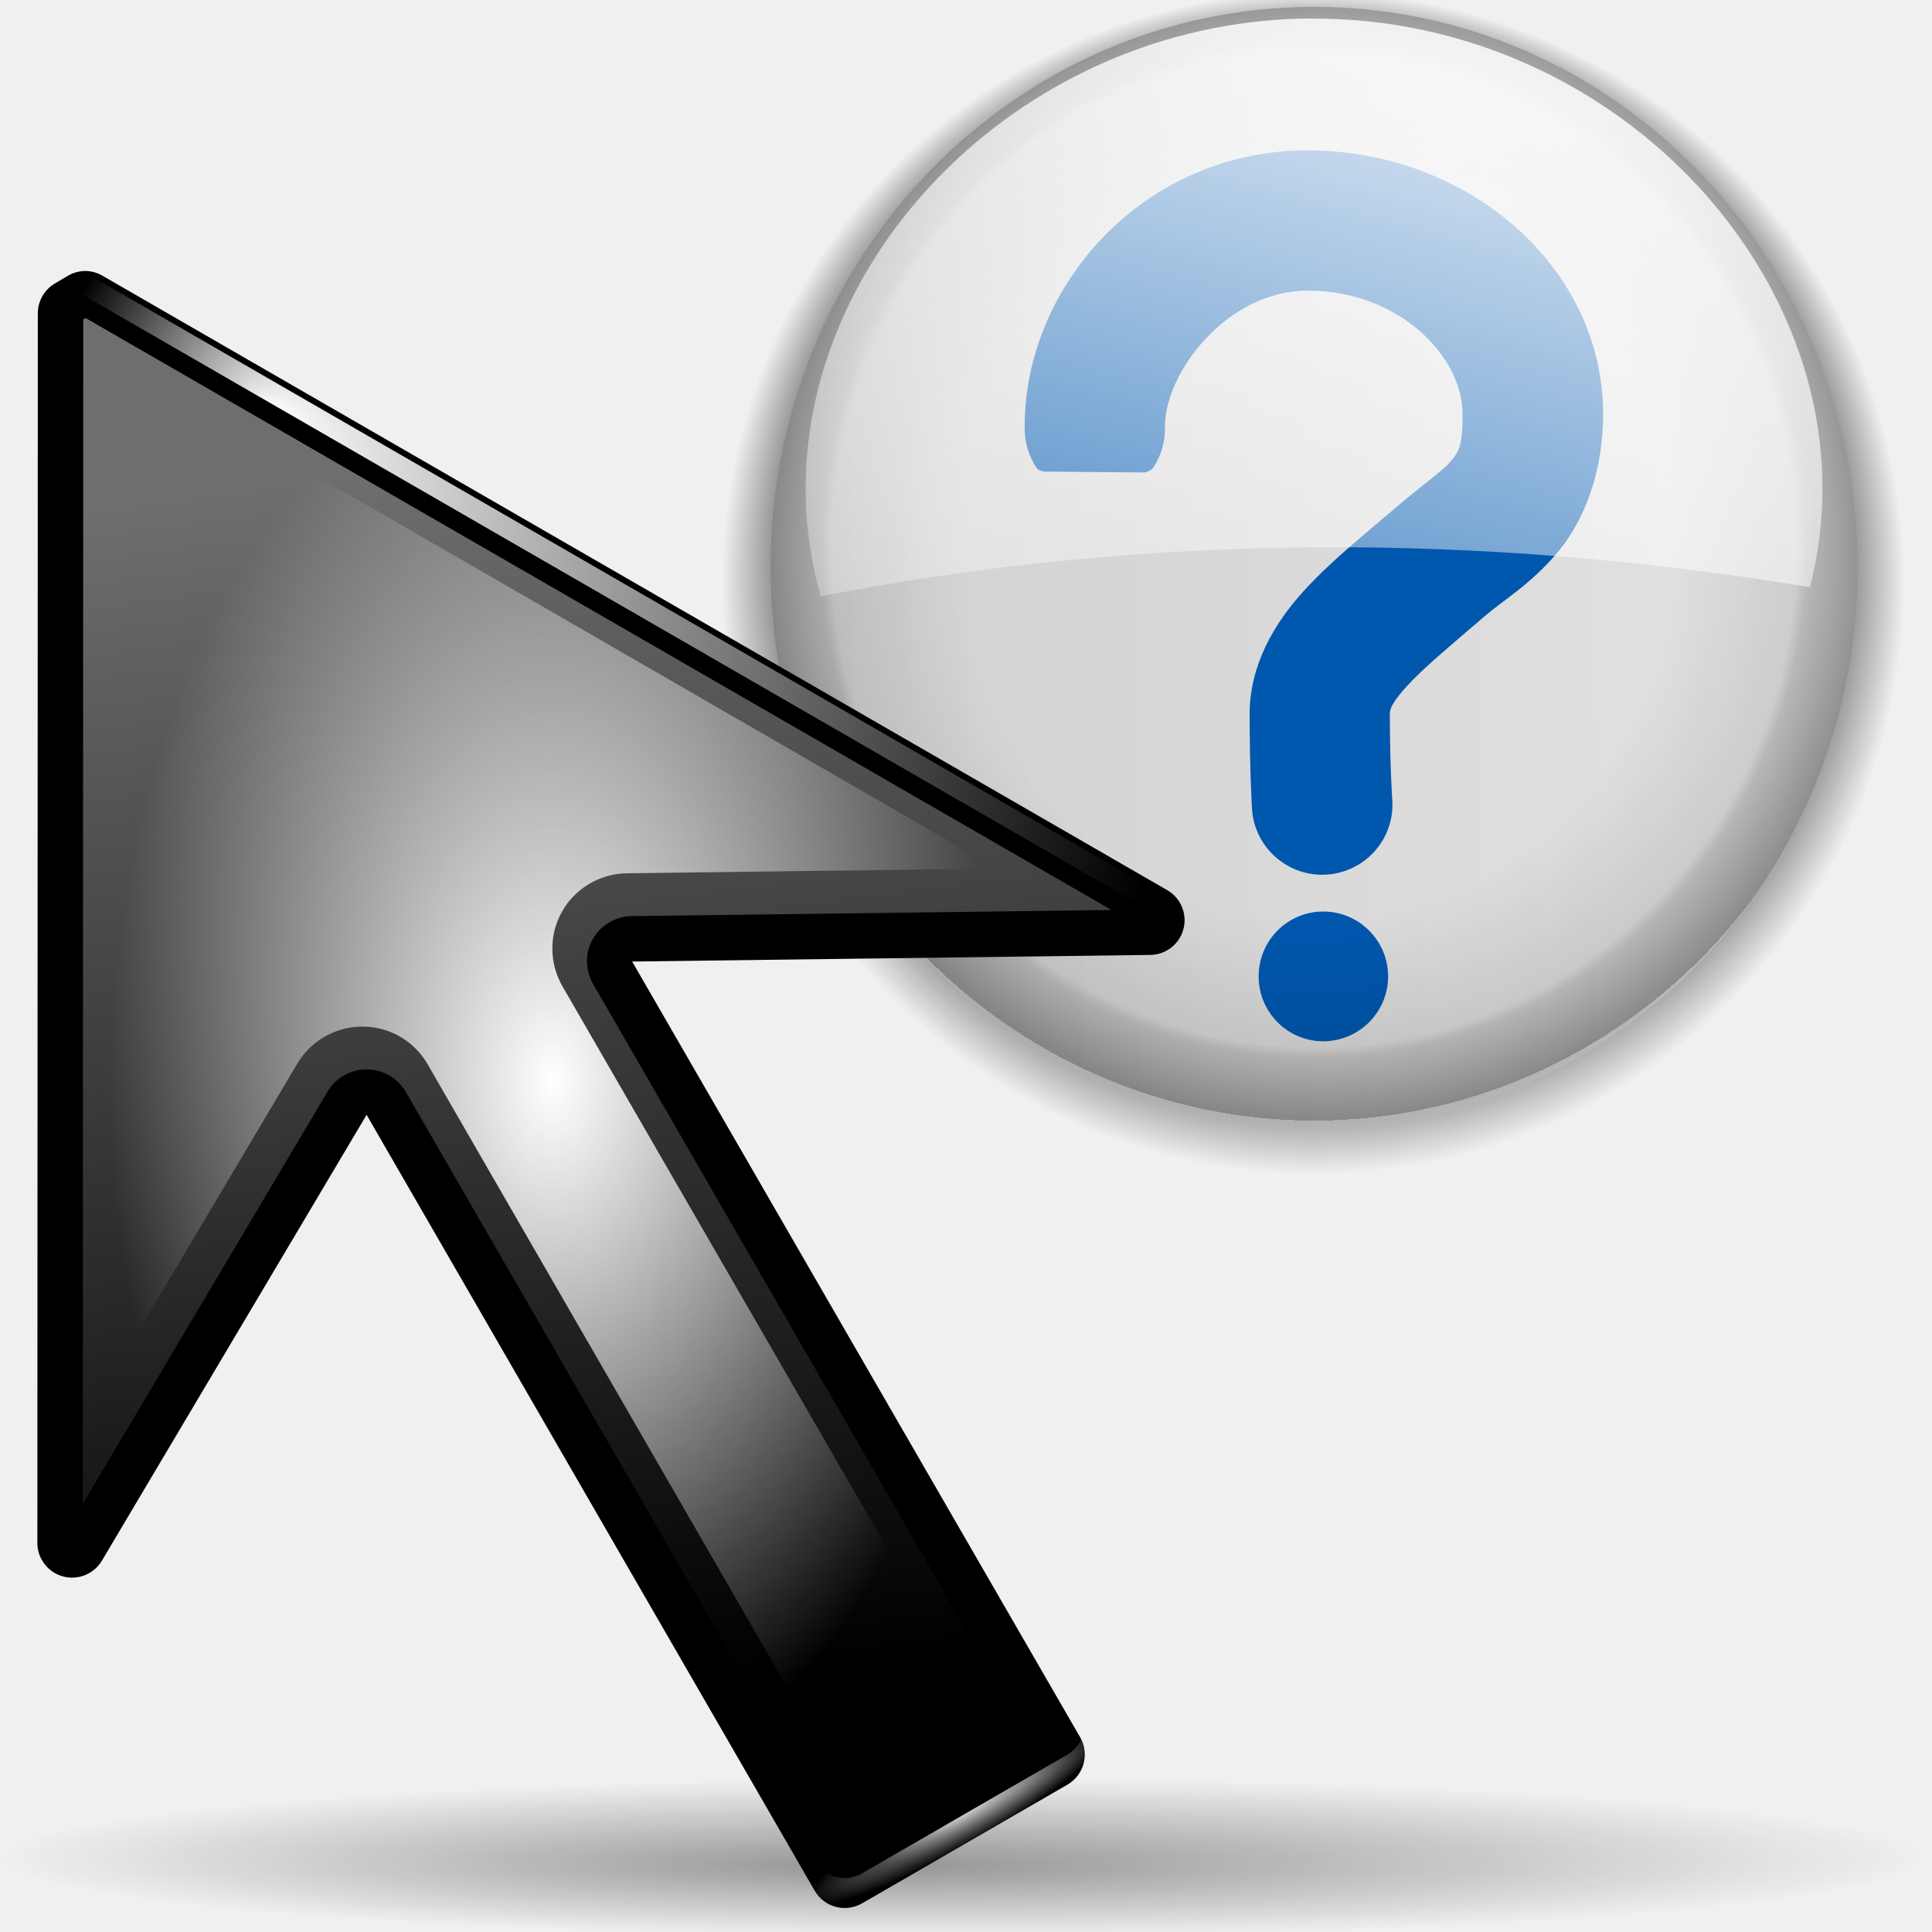
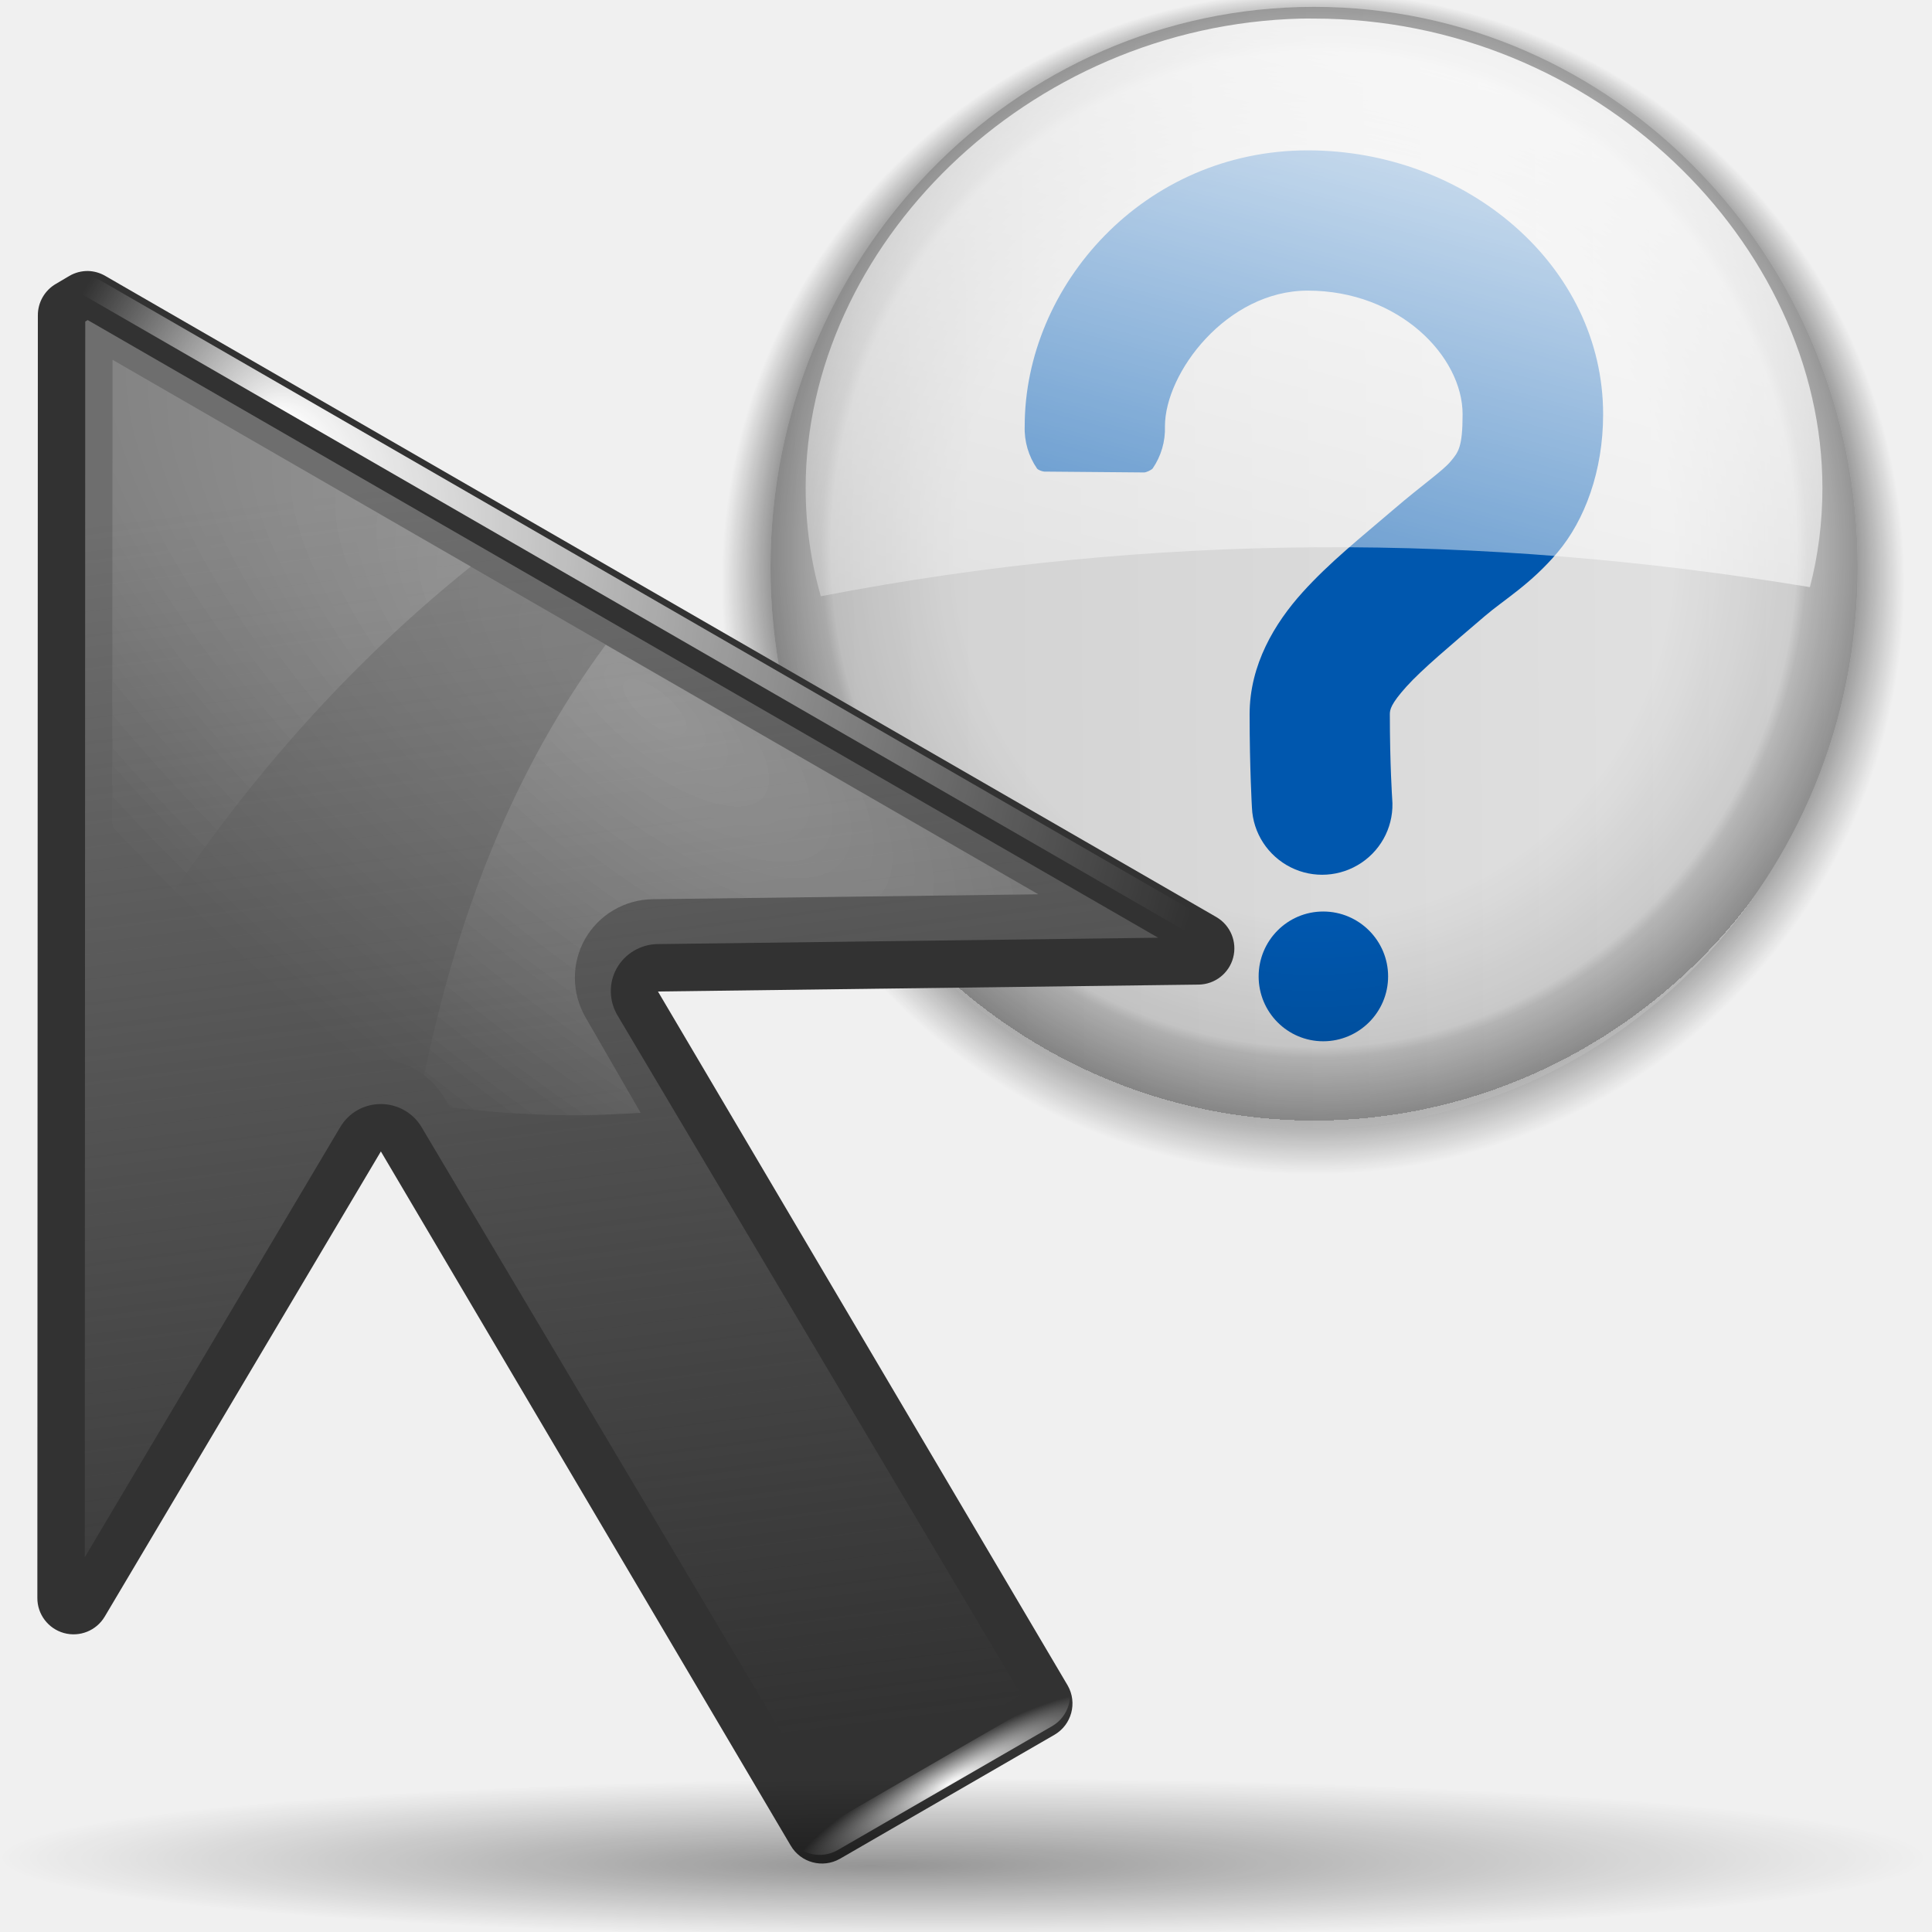
<svg xmlns="http://www.w3.org/2000/svg" xmlns:xlink="http://www.w3.org/1999/xlink" width="128" height="128" id="svg1307" version="1.0">
  <defs id="defs1309">
    <linearGradient id="linearGradient2988">
      <stop style="stop-color:white;stop-opacity:1;" offset="0" id="stop2990" />
      <stop style="stop-color:white;stop-opacity:0" offset="1" id="stop2992" />
    </linearGradient>
    <linearGradient id="linearGradient2943">
      <stop style="stop-color:white;stop-opacity:1;" offset="0" id="stop2945" />
      <stop style="stop-color:white;stop-opacity:0;" offset="1" id="stop2947" />
    </linearGradient>
    <linearGradient id="linearGradient2908">
      <stop style="stop-color:#6e6e6e;stop-opacity:1;" offset="0" id="stop2910" />
      <stop style="stop-color:#6e6e6e;stop-opacity:0;" offset="1" id="stop2912" />
    </linearGradient>
    <linearGradient id="linearGradient2891">
      <stop style="stop-color:white;stop-opacity:1;" offset="0" id="stop2893" />
      <stop style="stop-color:white;stop-opacity:0;" offset="1" id="stop2895" />
    </linearGradient>
    <linearGradient id="linearGradient2403">
      <stop style="stop-color:#28691f;stop-opacity:1;" offset="0" id="stop2405" />
      <stop style="stop-color:#42ad33;stop-opacity:1;" offset="1" id="stop2407" />
    </linearGradient>
    <linearGradient id="linearGradient2389">
      <stop style="stop-color:#000000;stop-opacity:0;" offset="0" id="stop2391" />
      <stop id="stop2393" offset="0.438" style="stop-color:#000000;stop-opacity:0;" />
      <stop style="stop-color:#000000;stop-opacity:0;" offset="0.566" id="stop2395" />
      <stop id="stop2423" offset="0.762" style="stop-color:#000000;stop-opacity:0.247;" />
      <stop id="stop2421" offset="0.779" style="stop-color:#000000;stop-opacity:0.498;" />
      <stop style="stop-color:#000000;stop-opacity:1;" offset="0.875" id="stop2397" />
      <stop id="stop2411" offset="0.875" style="stop-color:#000000;stop-opacity:0.498;" />
      <stop id="stop2399" offset="1" style="stop-color:#000000;stop-opacity:0;" />
    </linearGradient>
    <linearGradient id="linearGradient2362">
      <stop style="stop-color:#ffffff;stop-opacity:1;" offset="0" id="stop2364" />
      <stop style="stop-color:#ffffff;stop-opacity:0;" offset="1" id="stop2366" />
    </linearGradient>
    <linearGradient id="linearGradient2321">
      <stop style="stop-color:#c3c3c3;stop-opacity:1;" offset="0" id="stop2323" />
      <stop style="stop-color:#ffffff;stop-opacity:1;" offset="1" id="stop2325" />
    </linearGradient>
    <linearGradient id="linearGradient2287">
      <stop id="stop2299" offset="0" style="stop-color:#000000;stop-opacity:0;" />
      <stop style="stop-color:#000000;stop-opacity:0;" offset="0.438" id="stop2307" />
      <stop id="stop2309" offset="0.582" style="stop-color:#000000;stop-opacity:0;" />
      <stop style="stop-color:#000000;stop-opacity:0.498;" offset="0.764" id="stop2419" />
      <stop id="stop2303" offset="0.875" style="stop-color:#000000;stop-opacity:1;" />
      <stop style="stop-color:#000000;stop-opacity:0.498;" offset="0.918" id="stop2413" />
      <stop id="stop2417" offset="0.96" style="stop-color:#000000;stop-opacity:0;" />
      <stop style="stop-color:#000000;stop-opacity:0;" offset="1" id="stop2291" />
    </linearGradient>
    <linearGradient id="linearGradient3325">
      <stop id="stop3327" offset="0" style="stop-color:#ffffff;stop-opacity:1;" />
      <stop id="stop3329" offset="1" style="stop-color:#ffffff;stop-opacity:0;" />
    </linearGradient>
    <linearGradient id="linearGradient3311">
      <stop style="stop-color:#2d2d2d;stop-opacity:1;" offset="0" id="stop3313" />
      <stop id="stop3319" offset="0.5" style="stop-color:#000000;stop-opacity:1;" />
      <stop style="stop-color:#000000;stop-opacity:1;" offset="1" id="stop3315" />
    </linearGradient>
    <linearGradient id="linearGradient3303">
      <stop style="stop-color:#ffffff;stop-opacity:0.683;" offset="0" id="stop3305" />
      <stop style="stop-color:#ffffff;stop-opacity:0;" offset="1" id="stop3307" />
    </linearGradient>
    <linearGradient id="linearGradient3291">
      <stop style="stop-color:#000000;stop-opacity:1;" offset="0" id="stop3293" />
      <stop style="stop-color:#000000;stop-opacity:0;" offset="1" id="stop3295" />
    </linearGradient>
    <linearGradient id="linearGradient3273">
      <stop style="stop-color:#ffffff;stop-opacity:0.55;" offset="0" id="stop3275" />
      <stop style="stop-color:#ffffff;stop-opacity:0;" offset="1" id="stop3277" />
    </linearGradient>
    <linearGradient id="linearGradient3259">
      <stop id="stop3261" offset="0" style="stop-color:#ffffff;stop-opacity:0.55;" />
      <stop id="stop3263" offset="1" style="stop-color:#000000;stop-opacity:0;" />
    </linearGradient>
    <linearGradient id="linearGradient3251">
      <stop style="stop-color:#000000;stop-opacity:1;" offset="0" id="stop3253" />
      <stop style="stop-color:#131313;stop-opacity:0;" offset="1" id="stop3255" />
    </linearGradient>
    <linearGradient id="linearGradient3235">
      <stop style="stop-color:#ffffff;stop-opacity:1;" offset="0" id="stop3237" />
      <stop style="stop-color:#ffffff;stop-opacity:0;" offset="1" id="stop3239" />
    </linearGradient>
    <linearGradient id="linearGradient3225">
      <stop style="stop-color:#ffffff;stop-opacity:1;" offset="0" id="stop3227" />
      <stop style="stop-color:#aeaeae;stop-opacity:1;" offset="1" id="stop3229" />
    </linearGradient>
    <linearGradient id="linearGradient3217">
      <stop style="stop-color:#252525;stop-opacity:1;" offset="0" id="stop3219" />
      <stop style="stop-color:#252525;stop-opacity:0;" offset="1" id="stop3221" />
    </linearGradient>
    <linearGradient id="linearGradient3207">
      <stop style="stop-color:#ffffff;stop-opacity:1;" offset="0" id="stop3209" />
      <stop style="stop-color:#252525;stop-opacity:0;" offset="1" id="stop3211" />
    </linearGradient>
    <linearGradient id="linearGradient2257">
      <stop style="stop-color:#b4942a;stop-opacity:1;" offset="0" id="stop2259" />
      <stop style="stop-color:#e4dcc9;stop-opacity:1" offset="1" id="stop2261" />
    </linearGradient>
    <radialGradient xlink:href="#linearGradient3291" id="radialGradient3297" cx="63.912" cy="115.709" fx="63.912" fy="115.709" r="63.912" gradientTransform="matrix(1,0,0,0.197802,0,92.82166)" gradientUnits="userSpaceOnUse" />
    <radialGradient xlink:href="#linearGradient2257" id="radialGradient1405" gradientUnits="userSpaceOnUse" gradientTransform="matrix(1.519831,9.412826e-2,-0.895354,13.78472,115.1882,-1545.166)" cx="42.618" cy="120.642" fx="42.618" fy="120.642" r="3.407" />
    <radialGradient xlink:href="#linearGradient3311" id="radialGradient1407" gradientUnits="userSpaceOnUse" gradientTransform="matrix(6.22884e-2,-1.47547e-4,1.889714e-3,0.798624,69.12243,5.487066)" cx="95.506" cy="59.592" fx="95.506" fy="59.592" r="47.746" />
    <radialGradient xlink:href="#linearGradient3225" id="radialGradient1409" gradientUnits="userSpaceOnUse" gradientTransform="matrix(1.297066,3.012623e-3,-1.134728e-3,0.488669,7.096503,-13.69501)" cx="49.01" cy="8.495" fx="47.371" fy="6.77" r="3.975" />
    <linearGradient xlink:href="#linearGradient3217" id="linearGradient1411" gradientUnits="userSpaceOnUse" gradientTransform="matrix(1.29707,-3.693584e-16,3.693584e-16,1.29707,7.064707,-20.57911)" x1="48.915" y1="2.972" x2="48.913" y2="2.555" />
    <radialGradient xlink:href="#linearGradient3207" id="radialGradient1413" gradientUnits="userSpaceOnUse" gradientTransform="matrix(1.29707,-4.501275e-16,6.640356e-17,0.1578,7.064707,-17.56653)" cx="49.012" cy="2.674" fx="49.012" fy="2.674" r="1.725" />
    <linearGradient xlink:href="#linearGradient3235" id="linearGradient1415" gradientUnits="userSpaceOnUse" gradientTransform="matrix(1.297066,3.012623e-3,-3.012623e-3,1.297066,7.112448,-20.56258)" x1="48.499" y1="0.812" x2="48.733" y2="2.366" />
    <linearGradient xlink:href="#linearGradient3251" id="linearGradient1417" gradientUnits="userSpaceOnUse" gradientTransform="matrix(1.28993,-5.022494e-16,5.050298e-16,1.29707,7.402337,-20.57911)" x1="46.052" y1="3.1" x2="46.052" y2="2.396" />
    <radialGradient xlink:href="#linearGradient3273" id="radialGradient1419" gradientUnits="userSpaceOnUse" gradientTransform="matrix(0.860164,-2.800126e-16,6.473209e-17,0.1578,24.75801,-17.56653)" cx="49.012" cy="2.674" fx="49.012" fy="2.674" r="1.725" />
    <linearGradient xlink:href="#linearGradient3251" id="linearGradient1421" gradientUnits="userSpaceOnUse" gradientTransform="matrix(1.279856,4.983275e-16,-5.050298e-16,1.29707,-133.3868,-20.57911)" x1="46.052" y1="3.1" x2="46.052" y2="2.396" />
    <radialGradient xlink:href="#linearGradient3259" id="radialGradient1423" gradientUnits="userSpaceOnUse" gradientTransform="matrix(0.853446,3.872019e-16,-5.817635e-17,0.1578,-116.1668,-17.56653)" cx="49.012" cy="2.674" fx="49.012" fy="2.674" r="1.725" />
    <radialGradient xlink:href="#linearGradient3303" id="radialGradient1425" gradientUnits="userSpaceOnUse" gradientTransform="matrix(1,7.573576e-17,-1.374554e-18,2.608014e-2,-7.697455e-14,7.26766)" cx="34.678" cy="7.462" fx="34.678" fy="7.462" r="47.595" />
    <radialGradient xlink:href="#linearGradient3325" id="radialGradient1427" gradientUnits="userSpaceOnUse" gradientTransform="matrix(-1.511766,-6.865741e-3,4.187271e-5,-9.110636e-3,87.10184,7.76835)" cx="34.678" cy="7.462" fx="34.678" fy="7.462" r="47.595" />
    <radialGradient xlink:href="#linearGradient3259" id="radialGradient1433" gradientUnits="userSpaceOnUse" gradientTransform="matrix(0.853446,3.879821e-16,-5.832064e-17,0.1578,-115.9141,-7.300115)" cx="49.012" cy="2.674" fx="49.012" fy="2.674" r="1.725" />
    <linearGradient xlink:href="#linearGradient3251" id="linearGradient1436" gradientUnits="userSpaceOnUse" gradientTransform="matrix(1.279856,4.994967e-16,-5.062158e-16,1.29707,-133.1341,-10.31269)" x1="46.052" y1="3.1" x2="46.052" y2="2.396" />
    <radialGradient xlink:href="#linearGradient3273" id="radialGradient1439" gradientUnits="userSpaceOnUse" gradientTransform="matrix(0.860164,-2.80798e-16,6.487638e-17,0.1578,24.50481,-7.300115)" cx="49.012" cy="2.674" fx="49.012" fy="2.674" r="1.725" />
    <linearGradient xlink:href="#linearGradient3251" id="linearGradient1442" gradientUnits="userSpaceOnUse" gradientTransform="matrix(1.28993,-5.034291e-16,5.062158e-16,1.29707,7.14915,-10.31269)" x1="46.052" y1="3.1" x2="46.052" y2="2.396" />
    <linearGradient xlink:href="#linearGradient3235" id="linearGradient1445" gradientUnits="userSpaceOnUse" gradientTransform="matrix(1.297068,-1.880044e-3,1.880044e-3,1.297068,6.796523,-10.3225)" x1="48.499" y1="0.812" x2="48.733" y2="2.366" />
    <radialGradient xlink:href="#linearGradient3207" id="radialGradient1448" gradientUnits="userSpaceOnUse" gradientTransform="matrix(1.29707,-4.513135e-16,6.654785e-17,0.1578,6.81152,-7.300115)" cx="49.012" cy="2.674" fx="49.012" fy="2.674" r="1.725" />
    <linearGradient xlink:href="#linearGradient3217" id="linearGradient1451" gradientUnits="userSpaceOnUse" gradientTransform="matrix(1.29707,-3.705444e-16,3.705444e-16,1.29707,6.81152,-10.31269)" x1="48.915" y1="2.972" x2="48.913" y2="2.555" />
    <radialGradient xlink:href="#linearGradient3225" id="radialGradient1455" gradientUnits="userSpaceOnUse" gradientTransform="matrix(1.297068,-1.880044e-3,7.085819e-4,0.48867,6.806484,-3.45491)" cx="49.01" cy="8.495" fx="47.371" fy="6.77" r="3.975" />
    <radialGradient xlink:href="#linearGradient3311" id="radialGradient1462" gradientUnits="userSpaceOnUse" gradientTransform="matrix(6.228741e-2,-3.825032e-4,4.90218e-3,0.798611,68.90433,5.49306)" cx="95.506" cy="59.592" fx="95.506" fy="59.592" r="47.746" />
    <radialGradient xlink:href="#linearGradient2257" id="radialGradient1466" gradientUnits="userSpaceOnUse" gradientTransform="matrix(1.520175,8.839467e-2,-0.843351,13.788,109.1206,-1545.323)" cx="42.618" cy="120.642" fx="42.618" fy="120.642" r="3.407" />
    <radialGradient xlink:href="#linearGradient3325" id="radialGradient1470" gradientUnits="userSpaceOnUse" gradientTransform="matrix(-1.511766,-6.865741e-3,4.187271e-5,-9.110636e-3,87.10184,7.76835)" cx="34.678" cy="7.462" fx="34.678" fy="7.462" r="47.595" />
    <radialGradient xlink:href="#linearGradient2287" id="radialGradient2297" cx="95.796" cy="56.932" fx="95.991" fy="39.603" r="47.119" gradientUnits="userSpaceOnUse" />
    <linearGradient xlink:href="#linearGradient2321" id="linearGradient2327" x1="-42.789" y1="82.914" x2="229.177" y2="81.155" gradientUnits="userSpaceOnUse" />
    <radialGradient xlink:href="#linearGradient2389" id="radialGradient2340" cx="59.386" cy="52.047" fx="59.386" fy="52.047" r="43.225" gradientTransform="matrix(1.165294,0,0,1.180294,-9.816118,-9.597466)" gradientUnits="userSpaceOnUse" />
    <linearGradient xlink:href="#linearGradient2362" id="linearGradient2368" x1="74.333" y1="17.912" x2="54.983" y2="90.126" gradientUnits="userSpaceOnUse" gradientTransform="matrix(1.180422,0,0,1.180422,-10.39088,-10.58642)" />
    <linearGradient xlink:href="#linearGradient2362" id="linearGradient2401" gradientUnits="userSpaceOnUse" gradientTransform="matrix(0.804637,0,0,0.804637,36.30326,-8.850952)" x1="74.515" y1="17.232" x2="52.588" y2="99.065" />
    <radialGradient xlink:href="#linearGradient2891" id="radialGradient2897" cx="-129.18" cy="-112.422" fx="-153.357" fy="-110.731" r="37.852" gradientTransform="matrix(0.89917,0.587389,-0.321246,0.491759,116.9216,153.3404)" gradientUnits="userSpaceOnUse" />
    <linearGradient xlink:href="#linearGradient2908" id="linearGradient2914" x1="-60.798" y1="-10.272" x2="-50.466" y2="71.245" gradientUnits="userSpaceOnUse" gradientTransform="translate(80.10687,23.69358)" />
    <radialGradient xlink:href="#linearGradient2943" id="radialGradient2951" cx="33.514" cy="53.232" fx="33.514" fy="53.232" r="29.406" gradientTransform="matrix(1,0,0,1.631775,0,-33.63058)" gradientUnits="userSpaceOnUse" />
    <radialGradient xlink:href="#linearGradient2891" id="radialGradient2959" gradientUnits="userSpaceOnUse" gradientTransform="matrix(0.89917,0.587389,-0.321246,0.491759,116.9216,153.3404)" cx="-129.18" cy="-112.422" fx="-153.357" fy="-110.731" r="37.852" />
    <linearGradient xlink:href="#linearGradient2908" id="linearGradient2961" gradientUnits="userSpaceOnUse" gradientTransform="translate(80.10687,23.69358)" x1="-60.798" y1="-10.272" x2="-50.466" y2="71.245" />
    <radialGradient xlink:href="#linearGradient2943" id="radialGradient2963" gradientUnits="userSpaceOnUse" gradientTransform="matrix(1,0,0,1.631775,0,-33.63058)" cx="33.514" cy="53.232" fx="33.514" fy="53.232" r="29.406" />
    <radialGradient xlink:href="#linearGradient3291" id="radialGradient2969" gradientUnits="userSpaceOnUse" gradientTransform="matrix(1,0,0,0.197802,0,92.82166)" cx="63.912" cy="115.709" fx="57.715" fy="122.545" r="63.912" />
-     <radialGradient xlink:href="#linearGradient2943" id="radialGradient2978" gradientUnits="userSpaceOnUse" gradientTransform="matrix(1,0,0,1.631775,3.1,-15.27073)" cx="33.514" cy="53.232" fx="33.514" fy="53.232" r="29.406" />
-     <linearGradient xlink:href="#linearGradient2908" id="linearGradient2981" gradientUnits="userSpaceOnUse" gradientTransform="translate(83.20687,42.05343)" x1="-60.798" y1="-10.272" x2="-50.466" y2="71.245" />
-     <radialGradient xlink:href="#linearGradient2891" id="radialGradient2984" gradientUnits="userSpaceOnUse" gradientTransform="matrix(0.89917,0.587389,-0.321246,0.491759,120.0216,171.7002)" cx="-129.18" cy="-112.422" fx="-153.357" fy="-110.731" r="37.852" />
-     <radialGradient xlink:href="#linearGradient2988" id="radialGradient2998" cx="66.755" cy="104.097" fx="66.755" fy="104.097" r="38.006" gradientTransform="matrix(0.257961,-0.145587,2.576461e-2,4.565151e-2,43.50258,125.356)" gradientUnits="userSpaceOnUse" />
+     <radialGradient xlink:href="#linearGradient2943" id="radialGradient2978" gradientUnits="userSpaceOnUse" gradientTransform="matrix(0.665909,-0.803262,2.041688,1.692572,-58.51926,14.65985)" cx="38.591" cy="37.329" fx="38.591" fy="37.329" r="29.406" />
+     <linearGradient xlink:href="#linearGradient2908" id="linearGradient2981" gradientUnits="userSpaceOnUse" gradientTransform="matrix(1.043392,0,0,1.043392,86.71024,43.09917)" x1="-60.798" y1="-10.272" x2="-50.466" y2="71.245" />
+     <radialGradient xlink:href="#linearGradient2891" id="radialGradient2984" gradientUnits="userSpaceOnUse" gradientTransform="matrix(0.938187,0.612877,-0.335185,0.513097,125.1224,178.3715)" cx="-129.18" cy="-112.422" fx="-153.357" fy="-110.731" r="37.852" />
+     <radialGradient xlink:href="#linearGradient2988" id="radialGradient2998" cx="68.163" cy="-30.431" fx="68.163" fy="-30.431" r="38.006" gradientTransform="matrix(0.269154,-0.151904,2.688258e-2,4.763241e-2,45.28311,130.0164)" gradientUnits="userSpaceOnUse" />
+     <radialGradient xlink:href="#linearGradient2943" id="radialGradient1999" gradientUnits="userSpaceOnUse" gradientTransform="matrix(0.665909,-0.803262,2.041688,1.692572,-58.51926,14.65985)" cx="38.591" cy="37.329" fx="38.591" fy="37.329" r="29.406" />
  </defs>
  <g id="layer1">
    <path style="opacity:0.389;fill:url(#radialGradient2297);fill-opacity:1;fill-rule:nonzero;stroke:none;stroke-width:0.712;stroke-linecap:square;stroke-linejoin:miter;stroke-miterlimit:4;stroke-dasharray:none;stroke-dashoffset:4;stroke-opacity:1" id="path1410" d="M 142.915 56.932 A 47.119 47.119 0 1 1  48.677,56.932 A 47.119 47.119 0 1 1  142.915 56.932 z" transform="matrix(0.866148,0,0,0.866148,4.011981,-10.08121)" />
    <path id="path2276" d="M 50.893,3.281 L 50.893,0.487 L 50.893,3.281 z " style="fill:#ffffff;fill-opacity:0.757;fill-rule:nonzero;stroke:none;stroke-width:0.5;stroke-linecap:round;stroke-linejoin:round;stroke-miterlimit:4;stroke-dasharray:none;stroke-dashoffset:4;stroke-opacity:1" />
    <path style="opacity:1;fill:url(#linearGradient2327);fill-opacity:1;fill-rule:nonzero;stroke:none;stroke-width:0.712;stroke-linecap:square;stroke-linejoin:miter;stroke-miterlimit:4;stroke-dasharray:none;stroke-dashoffset:4;stroke-opacity:1" id="path2311" d="M 102.611 53.232 A 43.225 43.809 0 1 1  16.161,53.232 A 43.225 43.809 0 1 1  102.611 53.232 z" transform="matrix(0.833246,0,0,0.847552,37.58098,-7.531972)" />
    <path style="fill:#0057ae;fill-opacity:1;fill-rule:evenodd;stroke:none;stroke-width:18.541;stroke-linecap:round;stroke-linejoin:miter;stroke-miterlimit:4;stroke-dasharray:none;stroke-opacity:1" d="M 86.645,9.962 C 75.766,9.962 67.889,18.93 67.889,28.236 C 67.853,29.247 68.147,30.225 68.699,31.032 C 68.764,31.133 69.034,31.232 69.181,31.244 L 75.793,31.301 C 75.953,31.301 76.295,31.133 76.371,31.032 C 76.923,30.225 77.216,29.247 77.181,28.236 C 77.181,24.718 81.26,19.254 86.645,19.254 C 92.691,19.254 96.901,23.613 96.901,27.446 C 96.901,29.65 96.615,29.966 96.091,30.588 C 95.567,31.211 94.235,32.118 92.332,33.75 C 90.169,35.604 88.088,37.255 86.279,39.263 C 84.471,41.27 82.79,44.024 82.79,47.32 C 82.79,50.916 82.944,53.508 82.944,53.508 C 83.014,55.193 84.002,56.701 85.508,57.46 C 87.014,58.219 88.815,58.097 90.212,57.152 C 91.608,56.206 92.382,54.591 92.236,52.911 C 92.236,52.911 92.081,50.635 92.081,47.32 C 92.081,47.02 92.142,46.642 93.18,45.489 C 94.219,44.336 96.093,42.773 98.366,40.824 C 99.645,39.727 101.42,38.703 103.204,36.583 C 104.988,34.464 106.211,31.219 106.211,27.446 C 106.211,17.612 97.179,9.962 86.645,9.962 z M 87.667,60.39 C 85.298,60.39 83.388,62.319 83.388,64.689 C 83.388,67.058 85.298,68.987 87.667,68.987 C 90.037,68.987 91.966,67.058 91.966,64.689 C 91.966,62.319 90.037,60.39 87.667,60.39 z " id="path1985" />
    <path transform="matrix(0.833246,0,0,0.847552,37.58098,-7.531972)" d="M 102.611 53.232 A 43.225 43.809 0 1 1  16.161,53.232 A 43.225 43.809 0 1 1  102.611 53.232 z" id="path2338" style="opacity:0.381;fill:url(#radialGradient2340);fill-opacity:1;fill-rule:nonzero;stroke:none;stroke-width:0.712;stroke-linecap:square;stroke-linejoin:miter;stroke-miterlimit:4;stroke-dasharray:none;stroke-dashoffset:4;stroke-opacity:1" />
    <path style="opacity:0.844;fill:url(#linearGradient2401);fill-opacity:1;fill-rule:nonzero;stroke:none;stroke-width:0.712;stroke-linecap:square;stroke-linejoin:miter;stroke-miterlimit:4;stroke-dashoffset:4;stroke-opacity:1" d="M 86.191,1.232 C 67.998,1.687 53.377,16.375 53.377,32.336 C 53.377,34.807 53.723,37.21 54.382,39.503 C 76.332,35.252 98.157,35.305 119.91,38.899 C 120.462,36.792 120.74,34.589 120.74,32.336 C 120.74,16.122 105.664,1.232 87.071,1.232 C 86.78,1.232 86.48,1.225 86.191,1.232 z " id="path2342" />
-     <path style="fill:black;fill-opacity:1;fill-rule:evenodd;stroke:none;stroke-width:4.6;stroke-linecap:round;stroke-linejoin:round;stroke-miterlimit:4;stroke-dasharray:none;stroke-opacity:1" d="M 5.694,17.954 C 5.277,17.948 4.866,18.056 4.506,18.266 L 3.663,18.766 C 2.946,19.177 2.505,19.94 2.506,20.766 L 2.475,102.204 C 2.467,103.244 3.158,104.161 4.16,104.439 C 5.163,104.717 6.227,104.287 6.756,103.391 L 24.288,73.86 L 53.975,125.266 C 54.609,126.357 56.003,126.733 57.1,126.11 L 70.725,118.235 C 71.816,117.601 72.192,116.207 71.569,115.11 L 41.881,63.704 L 76.225,63.266 C 77.254,63.247 78.145,62.546 78.406,61.551 C 78.668,60.556 78.237,59.508 77.35,58.985 L 6.787,18.266 C 6.455,18.072 6.079,17.965 5.694,17.954 z " id="path1970" />
-     <path style="fill:url(#radialGradient2984);fill-opacity:1;fill-rule:evenodd;stroke:none;stroke-width:4.6;stroke-linecap:round;stroke-linejoin:round;stroke-miterlimit:4;stroke-dasharray:none;stroke-opacity:1" d="M 5.505,18.304 C 5.094,18.298 4.689,18.405 4.333,18.612 L 3.5,19.106 C 3.116,19.326 2.802,19.652 2.605,20.032 L 3.345,19.6 C 3.701,19.392 4.106,19.286 4.518,19.291 C 4.898,19.302 5.27,19.408 5.598,19.6 L 75.277,59.808 C 76.152,60.324 76.553,61.356 76.295,62.339 C 76.254,62.493 76.21,62.632 76.141,62.771 C 76.698,62.482 77.115,61.988 77.282,61.351 C 77.541,60.368 77.139,59.337 76.264,58.821 L 6.586,18.612 C 6.257,18.42 5.886,18.314 5.505,18.304 z " id="path2878" />
-     <path style="fill:url(#linearGradient2981);fill-opacity:1;fill-rule:evenodd;stroke:none;stroke-width:4.6;stroke-linecap:round;stroke-linejoin:round;stroke-miterlimit:4;stroke-dasharray:none;stroke-opacity:1" d="M 5.672,21.07 L 5.516,21.164 L 5.485,99.632 L 21.703,72.32 C 22.246,71.399 23.228,70.845 24.297,70.851 C 25.366,70.857 26.359,71.424 26.891,72.351 L 56.235,123.164 L 68.61,115.976 L 39.297,65.195 C 38.767,64.277 38.746,63.15 39.266,62.226 C 39.786,61.302 40.769,60.718 41.828,60.695 L 73.641,60.289 L 5.672,21.07 z " id="path2899" />
-     <path style="fill:url(#radialGradient2978);fill-opacity:1;fill-rule:evenodd;stroke:none;stroke-width:4.6;stroke-linecap:round;stroke-linejoin:round;stroke-miterlimit:4;stroke-dasharray:none;stroke-opacity:1" d="M 7.239,23.607 L 7.207,91.514 L 19.707,70.451 C 20.616,68.928 22.277,68.001 24.051,68.014 C 25.825,68.027 27.446,68.977 28.332,70.514 L 56.645,119.576 L 65.614,114.42 L 37.27,65.357 C 36.384,63.823 36.365,61.93 37.239,60.389 C 38.112,58.847 39.748,57.886 41.52,57.857 L 66.02,57.545 L 7.239,23.607 z " id="path2916" />
-     <path style="fill:url(#radialGradient2998);fill-opacity:1.0;fill-rule:evenodd;stroke:none;stroke-width:4.6;stroke-linecap:round;stroke-linejoin:round;stroke-miterlimit:4;stroke-dasharray:none;stroke-opacity:1" d="M 78.25 59.969 C 77.878 60.736 77.096 61.265 76.219 61.281 L 41.875 61.719 L 43.031 63.719 L 76.219 63.281 C 77.248 63.262 78.145 62.558 78.406 61.562 C 78.549 61.019 78.482 60.45 78.25 59.969 z M 24.281 71.875 L 6.75 101.406 C 6.221 102.302 5.159 102.716 4.156 102.438 C 3.154 102.159 2.46 101.259 2.469 100.219 L 2.469 102.219 C 2.46 103.259 3.154 104.159 4.156 104.438 C 5.159 104.716 6.221 104.302 6.75 103.406 L 24.281 73.875 L 53.969 125.281 C 54.603 126.372 55.997 126.748 57.094 126.125 L 70.719 118.25 C 71.767 117.641 72.149 116.325 71.625 115.25 C 71.432 115.646 71.128 116.012 70.719 116.25 L 57.094 124.125 C 55.997 124.748 54.603 124.372 53.969 123.281 L 24.281 71.875 z " id="path2971" />
+     <path style="fill:#323232;fill-opacity:1;fill-rule:evenodd;stroke:none;stroke-width:4.6;stroke-linecap:round;stroke-linejoin:round;stroke-miterlimit:4;stroke-dasharray:none;stroke-opacity:1" d="M 5.834,17.954 C 5.399,17.948 4.97,18.061 4.595,18.28 L 3.714,18.801 C 2.967,19.23 2.506,20.026 2.508,20.888 L 2.475,105.859 C 2.466,106.945 3.188,107.901 4.234,108.192 C 5.28,108.482 6.391,108.033 6.942,107.098 L 25.234,76.286 L 52.384,122.271 C 53.046,123.409 54.5,123.801 55.645,123.151 L 69.861,114.934 C 70.999,114.273 71.391,112.818 70.741,111.674 L 43.591,65.689 L 79.425,65.232 C 80.499,65.212 81.429,64.481 81.701,63.443 C 81.974,62.404 81.524,61.311 80.599,60.765 L 6.975,18.28 C 6.628,18.077 6.235,17.965 5.834,17.954 z " id="path1970" />
+     <path style="fill:url(#radialGradient2984);fill-opacity:1;fill-rule:evenodd;stroke:none;stroke-width:4.6;stroke-linecap:round;stroke-linejoin:round;stroke-miterlimit:4;stroke-dasharray:none;stroke-opacity:1" d="M 5.637,18.319 C 5.208,18.313 4.785,18.424 4.414,18.641 L 3.544,19.156 C 3.144,19.386 2.817,19.726 2.611,20.122 L 3.383,19.671 C 3.755,19.455 4.177,19.344 4.607,19.349 C 5.004,19.36 5.391,19.471 5.734,19.671 L 78.436,61.624 C 79.349,62.163 79.768,63.239 79.498,64.265 C 79.456,64.426 79.41,64.57 79.337,64.715 C 79.919,64.414 80.354,63.899 80.529,63.234 C 80.798,62.209 80.38,61.133 79.466,60.594 L 6.764,18.641 C 6.421,18.441 6.034,18.33 5.637,18.319 z " id="path2878" />
+     <path style="fill:url(#linearGradient2981);fill-opacity:1;fill-rule:evenodd;stroke:none;stroke-width:4.6;stroke-linecap:round;stroke-linejoin:round;stroke-miterlimit:4;stroke-dasharray:none;stroke-opacity:1" d="M 5.811,21.205 L 5.648,21.303 L 5.616,103.176 L 22.538,74.679 C 23.104,73.718 24.129,73.14 25.244,73.146 C 26.359,73.153 27.396,73.744 27.951,74.711 L 54.742,119.783 L 67.654,112.283 L 40.895,67.245 C 40.342,66.287 40.32,65.111 40.863,64.147 C 41.405,63.183 42.431,62.574 43.536,62.549 L 76.729,62.126 L 5.811,21.205 z " id="path2899" />
+     <path style="opacity:0.18;fill:url(#radialGradient2978);fill-opacity:1;fill-rule:evenodd;stroke:none;stroke-width:4.6;stroke-linecap:round;stroke-linejoin:round;stroke-miterlimit:4;stroke-dasharray:none;stroke-opacity:1" d="M 7.457,23.838 L 7.425,66.813 C 11.781,68.942 16.372,70.61 21.185,71.802 C 22.17,70.779 23.548,70.161 24.999,70.172 C 26.85,70.185 28.541,71.177 29.467,72.78 L 29.825,73.367 C 32.537,73.686 35.277,73.889 38.074,73.889 C 39.538,73.889 41.003,73.814 42.444,73.726 L 38.792,67.4 C 37.867,65.799 37.848,63.824 38.759,62.216 C 39.671,60.607 41.377,59.604 43.226,59.575 L 68.789,59.249 L 7.457,23.838 z " id="path2916" />
+     <path style="fill:url(#radialGradient2998);fill-opacity:1;fill-rule:evenodd;stroke:none;stroke-width:4.6;stroke-linecap:round;stroke-linejoin:round;stroke-miterlimit:4;stroke-dasharray:none;stroke-opacity:1" d="M 81.538,61.792 C 81.15,62.593 80.334,63.144 79.419,63.161 L 43.585,63.618 L 44.791,65.705 L 79.419,65.248 C 80.493,65.228 81.428,64.493 81.701,63.455 C 81.85,62.887 81.78,62.294 81.538,61.792 z M 25.228,74.215 L 6.936,105.027 C 6.384,105.962 5.276,106.394 4.229,106.103 C 3.183,105.813 2.46,104.874 2.469,103.788 L 2.469,105.875 C 2.46,106.961 3.183,107.9 4.229,108.19 C 5.276,108.48 6.384,108.049 6.936,107.114 L 25.228,76.302 L 52.23,121.698 C 52.892,122.836 54.347,123.228 55.491,122.578 L 69.707,114.361 C 70.801,113.726 71.2,112.353 70.653,111.231 C 70.451,111.644 70.134,112.027 69.707,112.275 L 55.491,120.491 C 54.347,121.142 52.892,120.749 52.23,119.611 L 25.228,74.215 z " id="path2971" />
    <path transform="matrix(1.001369,0,0,0.417237,-0.174979,74.7983)" d="M 127.824 115.709 A 63.912 12.642 0 1 1  0,115.709 A 63.912 12.642 0 1 1  127.824 115.709 z" id="path2965" style="opacity:0.381;fill:url(#radialGradient2969);fill-opacity:1;fill-rule:nonzero;stroke:none;stroke-width:0;stroke-linecap:round;stroke-linejoin:round;stroke-miterlimit:4;stroke-dasharray:none;stroke-dashoffset:4;stroke-opacity:1" />
+     <path style="opacity:0.18;fill:url(#radialGradient1999);fill-opacity:1;fill-rule:evenodd;stroke:none;stroke-width:4.6;stroke-linecap:round;stroke-linejoin:round;stroke-miterlimit:4;stroke-dasharray:none;stroke-opacity:1" d="M 7.457,23.838 L 7.425,65.639 C 14.022,54.165 22.185,44.762 31.195,37.533 L 7.457,23.838 z M 40.129,42.717 C 33.891,51.167 30.252,60.854 28.097,71.248 C 28.637,71.66 29.115,72.171 29.467,72.78 L 29.825,73.367 C 32.537,73.686 35.277,73.889 38.074,73.889 C 39.538,73.889 41.003,73.814 42.444,73.726 L 38.792,67.4 C 37.867,65.799 37.848,63.824 38.759,62.216 C 39.671,60.607 41.377,59.604 43.226,59.575 L 68.789,59.249 L 40.129,42.717 z " id="path2005" />
  </g>
</svg>
